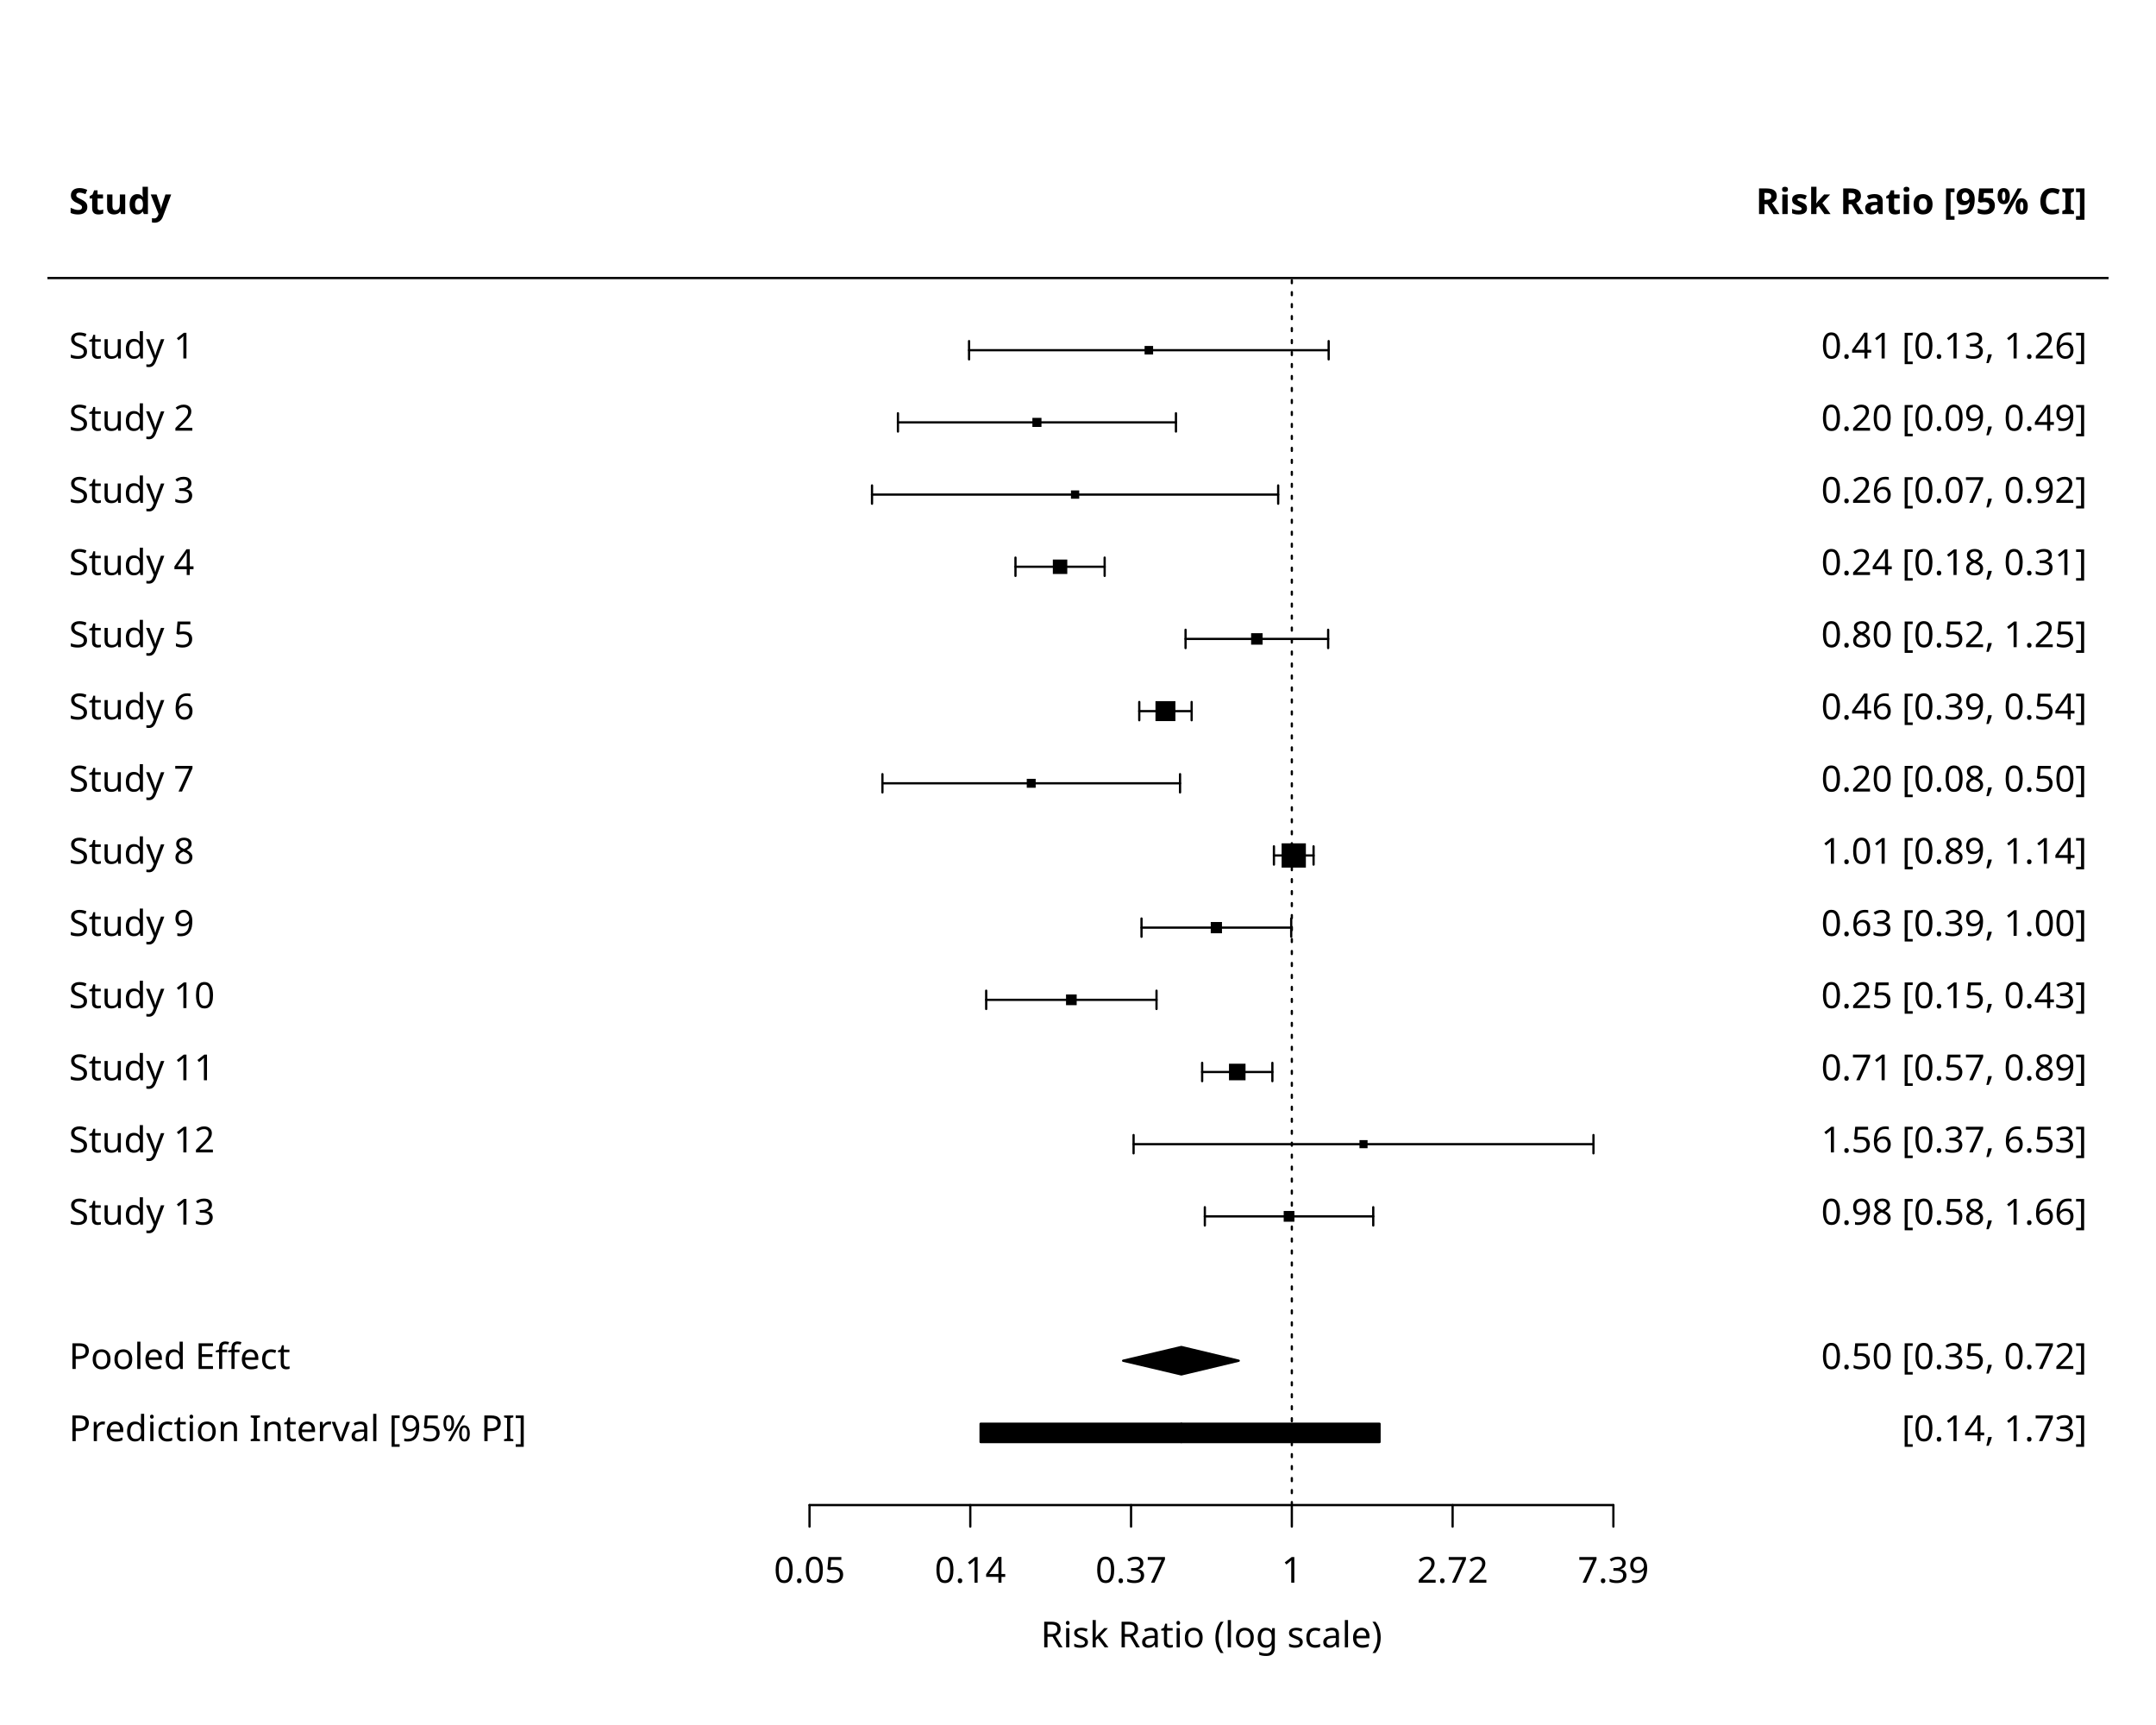
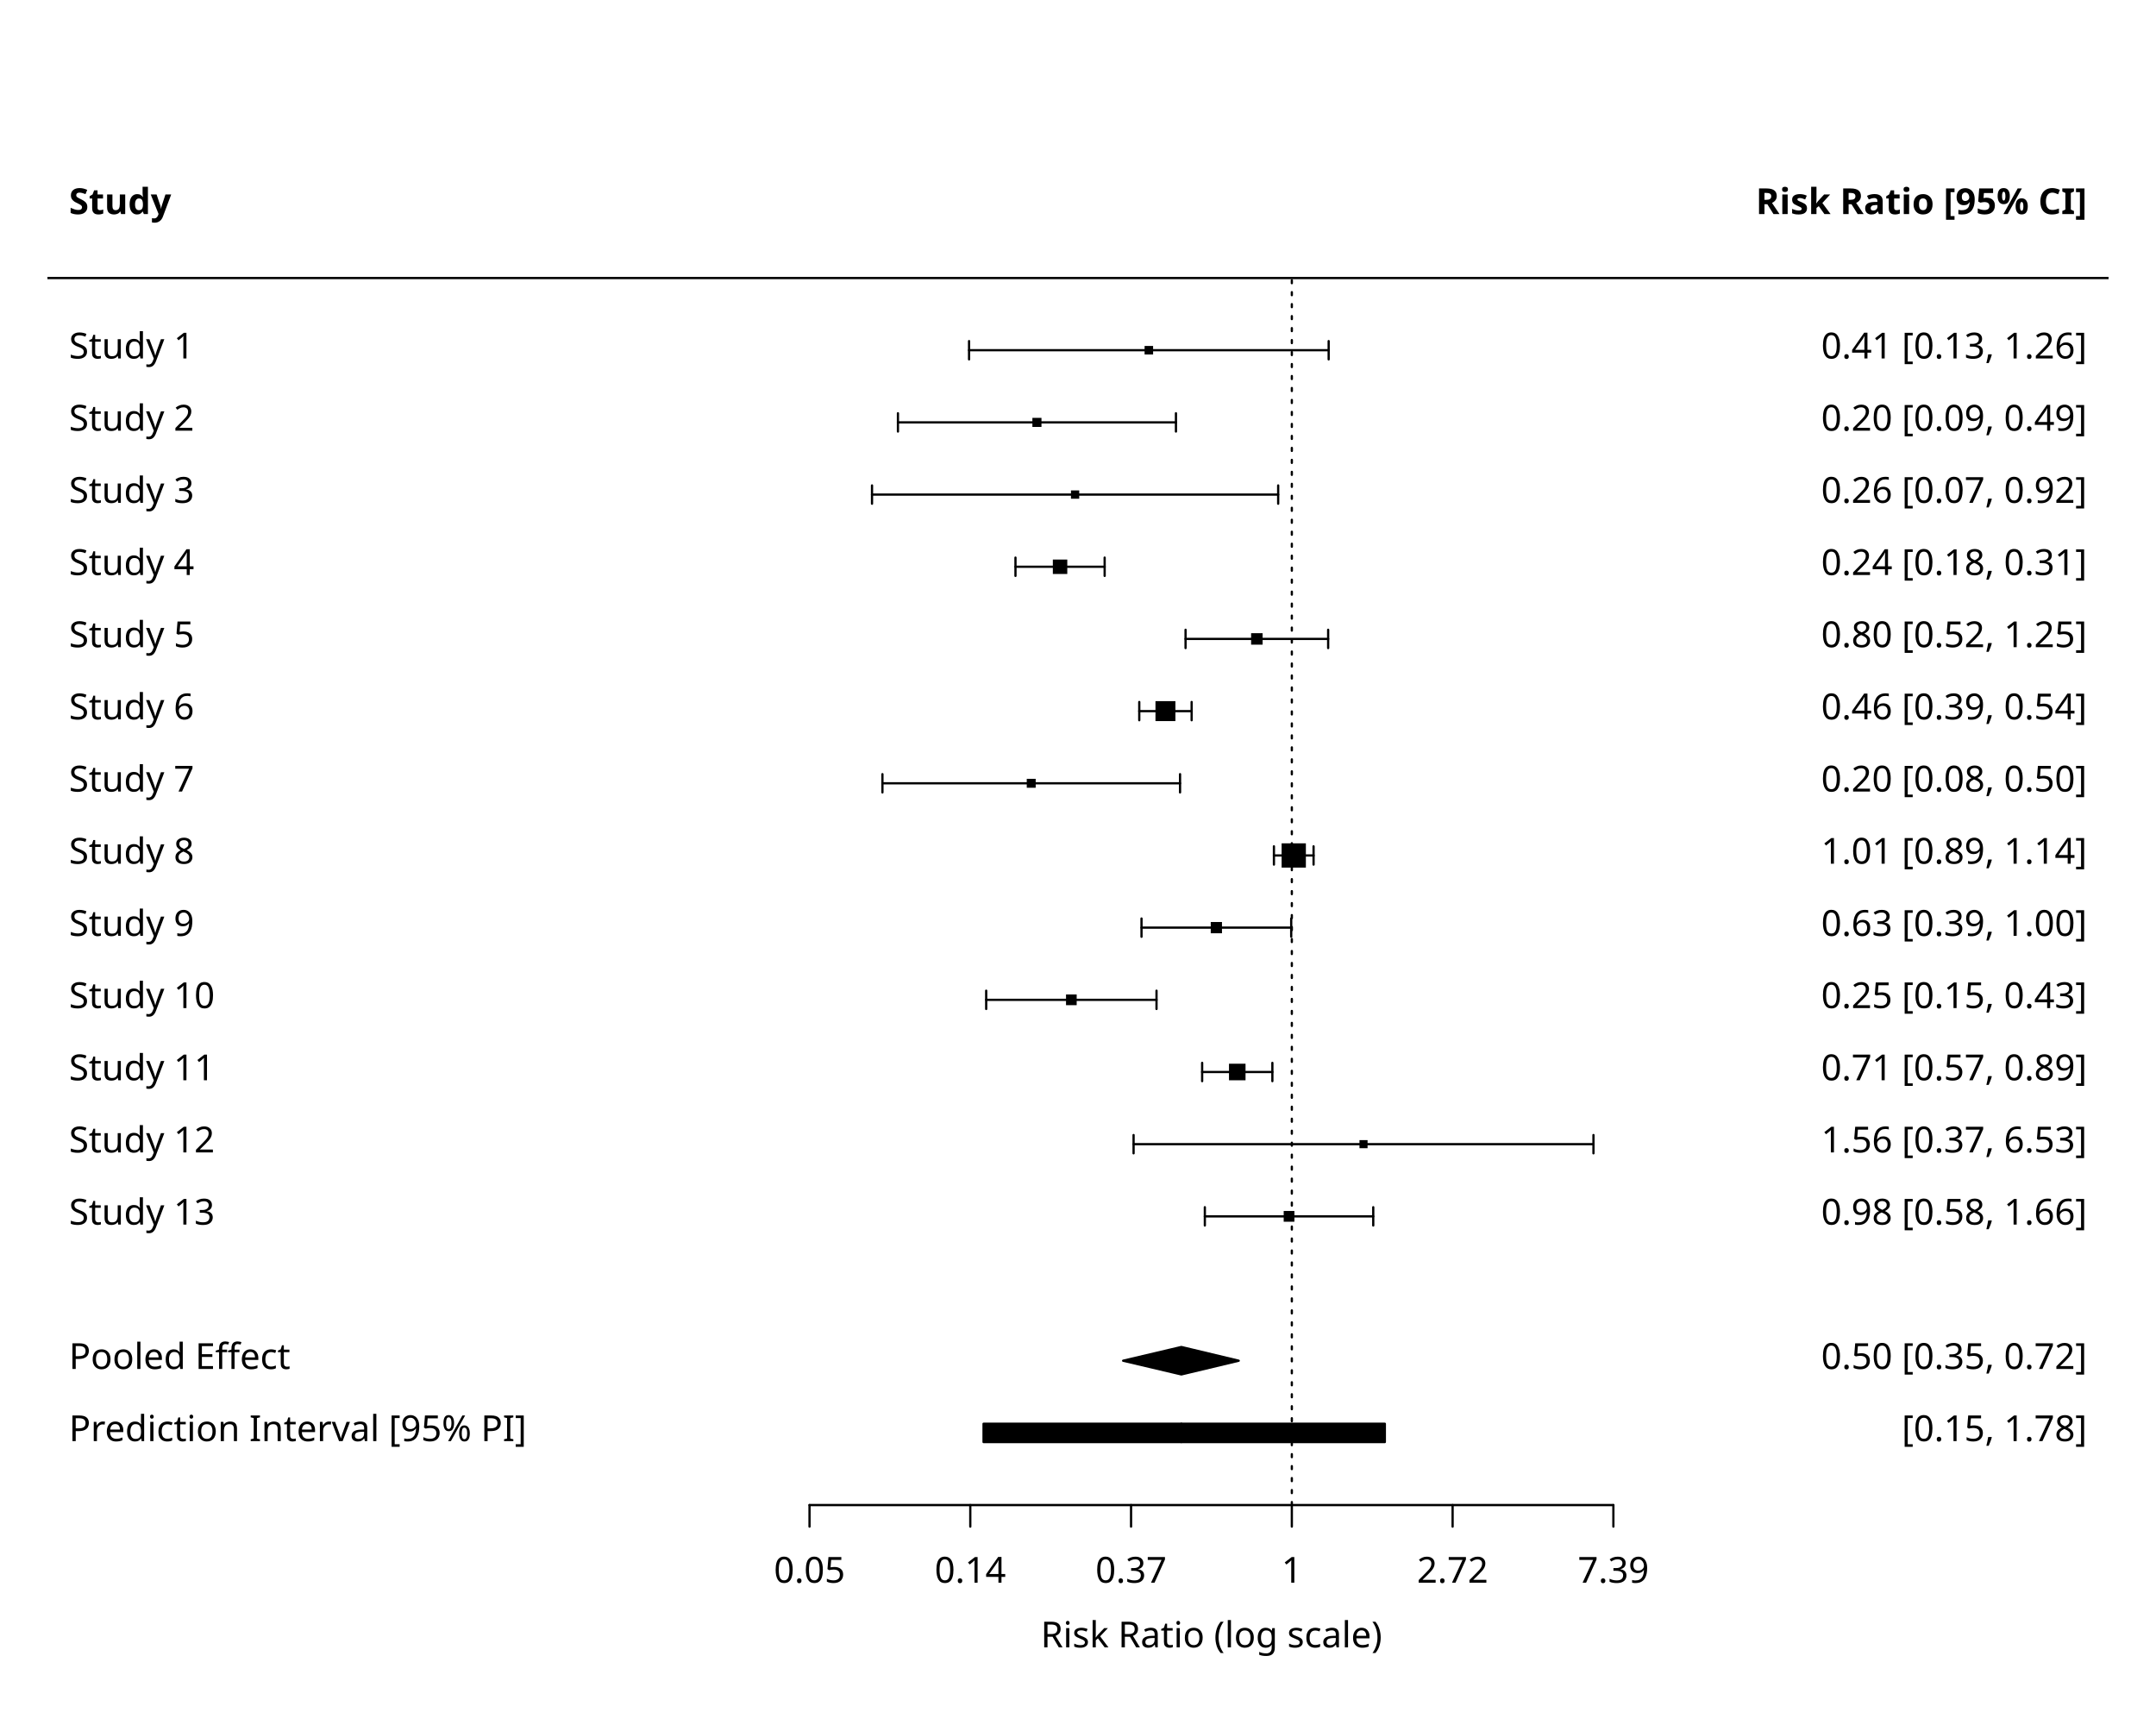
<svg xmlns="http://www.w3.org/2000/svg" class="svglite" data-engine-version="2.0" width="720.00pt" height="576.00pt" viewBox="0 0 720.00 576.00">
  <defs>
    <style type="text/css">
    .svglite line, .svglite polyline, .svglite polygon, .svglite path, .svglite rect, .svglite circle {
      fill: none;
      stroke: #000000;
      stroke-linecap: round;
      stroke-linejoin: round;
      stroke-miterlimit: 10.00;
    }
  </style>
  </defs>
  <rect width="100%" height="100%" style="stroke: none; fill: #FFFFFF;" />
  <defs>
    <clipPath id="cpMC4wMHw3MjAuMDB8MC4wMHw1NzYuMDA=">
      <rect x="0.00" y="0.00" width="720.00" height="576.00" />
    </clipPath>
  </defs>
  <g clip-path="url(#cpMC4wMHw3MjAuMDB8MC4wMHw1NzYuMDA=)">
</g>
  <defs>
    <clipPath id="cpMTUuODR8NzA0LjE2fDQ0LjY0fDUwMi41Ng==">
      <rect x="15.84" y="44.64" width="688.32" height="457.92" />
    </clipPath>
  </defs>
  <g clip-path="url(#cpMTUuODR8NzA0LjE2fDQ0LjY0fDUwMi41Ng==)">
    <line x1="15.84" y1="92.84" x2="704.16" y2="92.84" style="stroke-width: 0.75;" />
    <line x1="431.41" y1="502.56" x2="431.41" y2="92.84" style="stroke-width: 0.75; stroke-dasharray: 1.00,3.00;" />
  </g>
  <g clip-path="url(#cpMC4wMHw3MjAuMDB8MC4wMHw1NzYuMDA=)">
    <line x1="270.34" y1="502.56" x2="538.79" y2="502.56" style="stroke-width: 0.75;" />
    <line x1="270.34" y1="502.56" x2="270.34" y2="509.76" style="stroke-width: 0.75;" />
    <line x1="324.03" y1="502.56" x2="324.03" y2="509.76" style="stroke-width: 0.75;" />
    <line x1="377.72" y1="502.56" x2="377.72" y2="509.76" style="stroke-width: 0.75;" />
    <line x1="431.41" y1="502.56" x2="431.41" y2="509.76" style="stroke-width: 0.75;" />
    <line x1="485.10" y1="502.56" x2="485.10" y2="509.76" style="stroke-width: 0.75;" />
    <line x1="538.79" y1="502.56" x2="538.79" y2="509.76" style="stroke-width: 0.75;" />
    <text x="270.34" y="528.48" text-anchor="middle" style="font-size: 12.00px; font-family: sans;" textLength="23.36px" lengthAdjust="spacingAndGlyphs">0.05</text>
    <text x="324.03" y="528.48" text-anchor="middle" style="font-size: 12.00px; font-family: sans;" textLength="23.36px" lengthAdjust="spacingAndGlyphs">0.14</text>
    <text x="377.72" y="528.48" text-anchor="middle" style="font-size: 12.00px; font-family: sans;" textLength="23.36px" lengthAdjust="spacingAndGlyphs">0.37</text>
    <text x="431.41" y="528.48" text-anchor="middle" style="font-size: 12.00px; font-family: sans;" textLength="6.67px" lengthAdjust="spacingAndGlyphs">1</text>
    <text x="485.10" y="528.48" text-anchor="middle" style="font-size: 12.00px; font-family: sans;" textLength="23.36px" lengthAdjust="spacingAndGlyphs">2.72</text>
    <text x="538.79" y="528.48" text-anchor="middle" style="font-size: 12.00px; font-family: sans;" textLength="23.36px" lengthAdjust="spacingAndGlyphs">7.39</text>
    <text x="404.56" y="550.08" text-anchor="middle" style="font-size: 12.00px; font-family: sans;" textLength="113.39px" lengthAdjust="spacingAndGlyphs">Risk Ratio (log scale)</text>
  </g>
  <g clip-path="url(#cpMTUuODR8NzA0LjE2fDQ0LjY0fDUwMi41Ng==)">
    <line x1="402.36" y1="406.16" x2="458.60" y2="406.16" style="stroke-width: 0.75;" />
    <line x1="402.36" y1="409.21" x2="402.36" y2="403.10" style="stroke-width: 0.75;" />
    <line x1="458.60" y1="409.21" x2="458.60" y2="403.10" style="stroke-width: 0.75;" />
    <line x1="378.56" y1="382.05" x2="532.14" y2="382.05" style="stroke-width: 0.75;" />
    <line x1="378.56" y1="385.11" x2="378.56" y2="379.00" style="stroke-width: 0.75;" />
    <line x1="532.14" y1="385.11" x2="532.14" y2="379.00" style="stroke-width: 0.75;" />
    <line x1="401.46" y1="357.95" x2="424.91" y2="357.95" style="stroke-width: 0.75;" />
    <line x1="401.46" y1="361.01" x2="401.46" y2="354.90" style="stroke-width: 0.75;" />
    <line x1="424.91" y1="361.01" x2="424.91" y2="354.90" style="stroke-width: 0.75;" />
    <line x1="329.34" y1="333.85" x2="386.22" y2="333.85" style="stroke-width: 0.75;" />
    <line x1="329.34" y1="336.91" x2="329.34" y2="330.80" style="stroke-width: 0.75;" />
    <line x1="386.22" y1="336.91" x2="386.22" y2="330.80" style="stroke-width: 0.75;" />
    <line x1="381.21" y1="309.75" x2="431.20" y2="309.75" style="stroke-width: 0.75;" />
    <line x1="381.21" y1="312.80" x2="381.21" y2="306.70" style="stroke-width: 0.75;" />
    <line x1="431.20" y1="312.80" x2="431.20" y2="306.70" style="stroke-width: 0.75;" />
    <line x1="425.43" y1="285.65" x2="438.67" y2="285.65" style="stroke-width: 0.75;" />
    <line x1="425.43" y1="288.70" x2="425.43" y2="282.60" style="stroke-width: 0.75;" />
    <line x1="438.67" y1="288.70" x2="438.67" y2="282.60" style="stroke-width: 0.75;" />
    <line x1="294.69" y1="261.55" x2="394.08" y2="261.55" style="stroke-width: 0.75;" />
    <line x1="294.69" y1="264.60" x2="294.69" y2="258.50" style="stroke-width: 0.75;" />
    <line x1="394.08" y1="264.60" x2="394.08" y2="258.50" style="stroke-width: 0.75;" />
    <line x1="380.46" y1="237.45" x2="397.95" y2="237.45" style="stroke-width: 0.75;" />
    <line x1="380.46" y1="240.50" x2="380.46" y2="234.40" style="stroke-width: 0.75;" />
    <line x1="397.95" y1="240.50" x2="397.95" y2="234.40" style="stroke-width: 0.75;" />
    <line x1="395.92" y1="213.35" x2="443.54" y2="213.35" style="stroke-width: 0.75;" />
    <line x1="395.92" y1="216.40" x2="395.92" y2="210.29" style="stroke-width: 0.75;" />
    <line x1="443.54" y1="216.40" x2="443.54" y2="210.29" style="stroke-width: 0.75;" />
    <line x1="339.12" y1="189.25" x2="368.90" y2="189.25" style="stroke-width: 0.75;" />
    <line x1="339.12" y1="192.30" x2="339.12" y2="186.19" style="stroke-width: 0.75;" />
    <line x1="368.90" y1="192.30" x2="368.90" y2="186.19" style="stroke-width: 0.75;" />
    <line x1="291.21" y1="165.15" x2="426.85" y2="165.15" style="stroke-width: 0.75;" />
    <line x1="291.21" y1="168.20" x2="291.21" y2="162.09" style="stroke-width: 0.75;" />
    <line x1="426.85" y1="168.20" x2="426.85" y2="162.09" style="stroke-width: 0.75;" />
    <line x1="299.87" y1="141.04" x2="392.71" y2="141.04" style="stroke-width: 0.75;" />
    <line x1="299.87" y1="144.10" x2="299.87" y2="137.99" style="stroke-width: 0.75;" />
    <line x1="392.71" y1="144.10" x2="392.71" y2="137.99" style="stroke-width: 0.75;" />
    <line x1="323.62" y1="116.94" x2="443.71" y2="116.94" style="stroke-width: 0.75;" />
    <line x1="323.62" y1="120.00" x2="323.62" y2="113.89" style="stroke-width: 0.75;" />
    <line x1="443.71" y1="120.00" x2="443.71" y2="113.89" style="stroke-width: 0.75;" />
    <text x="23.04" y="408.91" style="font-size: 12.00px; font-family: sans;" textLength="47.38px" lengthAdjust="spacingAndGlyphs">Study 13</text>
    <text x="23.04" y="384.81" style="font-size: 12.00px; font-family: sans;" textLength="47.38px" lengthAdjust="spacingAndGlyphs">Study 12</text>
    <text x="23.04" y="360.71" style="font-size: 12.00px; font-family: sans;" textLength="47.38px" lengthAdjust="spacingAndGlyphs">Study 11</text>
    <text x="23.04" y="336.61" style="font-size: 12.00px; font-family: sans;" textLength="47.38px" lengthAdjust="spacingAndGlyphs">Study 10</text>
    <text x="23.04" y="312.50" style="font-size: 12.00px; font-family: sans;" textLength="40.70px" lengthAdjust="spacingAndGlyphs">Study 9</text>
    <text x="23.04" y="288.40" style="font-size: 12.00px; font-family: sans;" textLength="40.70px" lengthAdjust="spacingAndGlyphs">Study 8</text>
    <text x="23.04" y="264.30" style="font-size: 12.00px; font-family: sans;" textLength="40.70px" lengthAdjust="spacingAndGlyphs">Study 7</text>
    <text x="23.04" y="240.20" style="font-size: 12.00px; font-family: sans;" textLength="40.70px" lengthAdjust="spacingAndGlyphs">Study 6</text>
    <text x="23.04" y="216.10" style="font-size: 12.00px; font-family: sans;" textLength="40.70px" lengthAdjust="spacingAndGlyphs">Study 5</text>
    <text x="23.04" y="192.00" style="font-size: 12.00px; font-family: sans;" textLength="40.70px" lengthAdjust="spacingAndGlyphs">Study 4</text>
    <text x="23.04" y="167.90" style="font-size: 12.00px; font-family: sans;" textLength="40.70px" lengthAdjust="spacingAndGlyphs">Study 3</text>
    <text x="23.04" y="143.80" style="font-size: 12.00px; font-family: sans;" textLength="40.70px" lengthAdjust="spacingAndGlyphs">Study 2</text>
    <text x="23.04" y="119.70" style="font-size: 12.00px; font-family: sans;" textLength="40.70px" lengthAdjust="spacingAndGlyphs">Study 1</text>
    <text x="696.96" y="408.91" text-anchor="end" style="font-size: 12.00px; font-family: sans;" textLength="86.74px" lengthAdjust="spacingAndGlyphs">0.98 [0.58, 1.66]</text>
    <text x="696.96" y="384.81" text-anchor="end" style="font-size: 12.00px; font-family: sans;" textLength="86.74px" lengthAdjust="spacingAndGlyphs">1.56 [0.37, 6.53]</text>
    <text x="696.96" y="360.71" text-anchor="end" style="font-size: 12.00px; font-family: sans;" textLength="86.74px" lengthAdjust="spacingAndGlyphs">0.71 [0.57, 0.89]</text>
    <text x="696.96" y="336.61" text-anchor="end" style="font-size: 12.00px; font-family: sans;" textLength="86.74px" lengthAdjust="spacingAndGlyphs">0.25 [0.15, 0.43]</text>
    <text x="696.96" y="312.50" text-anchor="end" style="font-size: 12.00px; font-family: sans;" textLength="86.74px" lengthAdjust="spacingAndGlyphs">0.63 [0.39, 1.00]</text>
    <text x="696.96" y="288.40" text-anchor="end" style="font-size: 12.00px; font-family: sans;" textLength="86.74px" lengthAdjust="spacingAndGlyphs">1.01 [0.89, 1.14]</text>
    <text x="696.96" y="264.30" text-anchor="end" style="font-size: 12.00px; font-family: sans;" textLength="86.74px" lengthAdjust="spacingAndGlyphs">0.20 [0.08, 0.50]</text>
    <text x="696.96" y="240.20" text-anchor="end" style="font-size: 12.00px; font-family: sans;" textLength="86.74px" lengthAdjust="spacingAndGlyphs">0.46 [0.39, 0.54]</text>
    <text x="696.96" y="216.10" text-anchor="end" style="font-size: 12.00px; font-family: sans;" textLength="86.74px" lengthAdjust="spacingAndGlyphs">0.80 [0.52, 1.25]</text>
    <text x="696.96" y="192.00" text-anchor="end" style="font-size: 12.00px; font-family: sans;" textLength="86.74px" lengthAdjust="spacingAndGlyphs">0.24 [0.18, 0.31]</text>
    <text x="696.96" y="167.90" text-anchor="end" style="font-size: 12.00px; font-family: sans;" textLength="86.74px" lengthAdjust="spacingAndGlyphs">0.26 [0.07, 0.92]</text>
    <text x="696.96" y="143.80" text-anchor="end" style="font-size: 12.00px; font-family: sans;" textLength="86.74px" lengthAdjust="spacingAndGlyphs">0.20 [0.09, 0.49]</text>
    <text x="696.96" y="119.70" text-anchor="end" style="font-size: 12.00px; font-family: sans;" textLength="86.74px" lengthAdjust="spacingAndGlyphs">0.41 [0.13, 1.26]</text>
    <polygon points="428.69,407.95 432.27,407.95 432.27,404.36 428.69,404.36 " style="stroke-width: 0.75; stroke: none; fill: #000000;" />
    <polygon points="454.00,383.40 456.70,383.40 456.70,380.70 454.00,380.70 " style="stroke-width: 0.75; stroke: none; fill: #000000;" />
    <polygon points="410.42,360.72 415.95,360.72 415.95,355.19 410.42,355.19 " style="stroke-width: 0.75; stroke: none; fill: #000000;" />
    <polygon points="356.00,335.64 359.56,335.64 359.56,332.07 356.00,332.07 " style="stroke-width: 0.75; stroke: none; fill: #000000;" />
    <polygon points="404.33,311.63 408.08,311.63 408.08,307.87 404.33,307.87 " style="stroke-width: 0.75; stroke: none; fill: #000000;" />
    <polygon points="428.00,289.70 436.10,289.70 436.10,281.60 428.00,281.60 " style="stroke-width: 0.75; stroke: none; fill: #000000;" />
    <polygon points="342.89,263.04 345.87,263.04 345.87,260.06 342.89,260.06 " style="stroke-width: 0.75; stroke: none; fill: #000000;" />
    <polygon points="385.87,240.78 392.53,240.78 392.53,234.12 385.87,234.12 " style="stroke-width: 0.75; stroke: none; fill: #000000;" />
    <polygon points="417.81,215.26 421.65,215.26 421.65,211.43 417.81,211.43 " style="stroke-width: 0.75; stroke: none; fill: #000000;" />
    <polygon points="351.60,191.66 356.42,191.66 356.42,186.84 351.60,186.84 " style="stroke-width: 0.75; stroke: none; fill: #000000;" />
    <polygon points="357.65,166.53 360.41,166.53 360.41,163.76 357.65,163.76 " style="stroke-width: 0.75; stroke: none; fill: #000000;" />
    <polygon points="344.77,142.56 347.80,142.56 347.80,139.53 344.77,139.53 " style="stroke-width: 0.75; stroke: none; fill: #000000;" />
    <polygon points="382.24,118.36 385.08,118.36 385.08,115.52 382.24,115.52 " style="stroke-width: 0.75; stroke: none; fill: #000000;" />
    <text x="23.04" y="71.49" style="font-size: 12.00px; font-weight: bold; font-family: sans;" textLength="30.69px" lengthAdjust="spacingAndGlyphs">Study</text>
    <text x="696.96" y="71.49" text-anchor="end" style="font-size: 12.00px; font-weight: bold; font-family: sans;" textLength="104.05px" lengthAdjust="spacingAndGlyphs">Risk Ratio [95% CI]</text>
    <text x="696.96" y="457.11" text-anchor="end" style="font-size: 12.00px; font-family: sans;" textLength="86.74px" lengthAdjust="spacingAndGlyphs">0.50 [0.35, 0.72]</text>
-     <text x="696.96" y="481.21" text-anchor="end" style="font-size: 12.00px; font-family: sans;" textLength="70.05px" lengthAdjust="spacingAndGlyphs">   [0.14, 1.73]</text>
-     <rect x="327.47" y="475.41" width="67.04" height="6.11" style="stroke-width: 0.75; fill: #000000;" />
-     <rect x="394.51" y="475.41" width="66.19" height="6.11" style="stroke-width: 0.75; fill: #000000;" />
+     <text x="696.96" y="481.21" text-anchor="end" style="font-size: 12.00px; font-family: sans;" textLength="70.05px" lengthAdjust="spacingAndGlyphs">   [0.15, 1.78]</text>
+     <rect x="328.46" y="475.41" width="66.05" height="6.11" style="stroke-width: 0.75; fill: #000000;" />
+     <rect x="394.51" y="475.41" width="67.96" height="6.11" style="stroke-width: 0.75; fill: #000000;" />
    <polygon points="375.07,454.36 394.51,449.78 413.67,454.36 394.51,458.94 " style="stroke-width: 0.75; fill: #000000;" />
    <text x="23.04" y="457.11" style="font-size: 12.00px; font-family: sans;" textLength="71.39px" lengthAdjust="spacingAndGlyphs">Pooled Effect</text>
    <text x="23.04" y="481.21" style="font-size: 12.00px; font-family: sans;" textLength="144.75px" lengthAdjust="spacingAndGlyphs">Prediction Interval [95% PI]</text>
  </g>
</svg>
